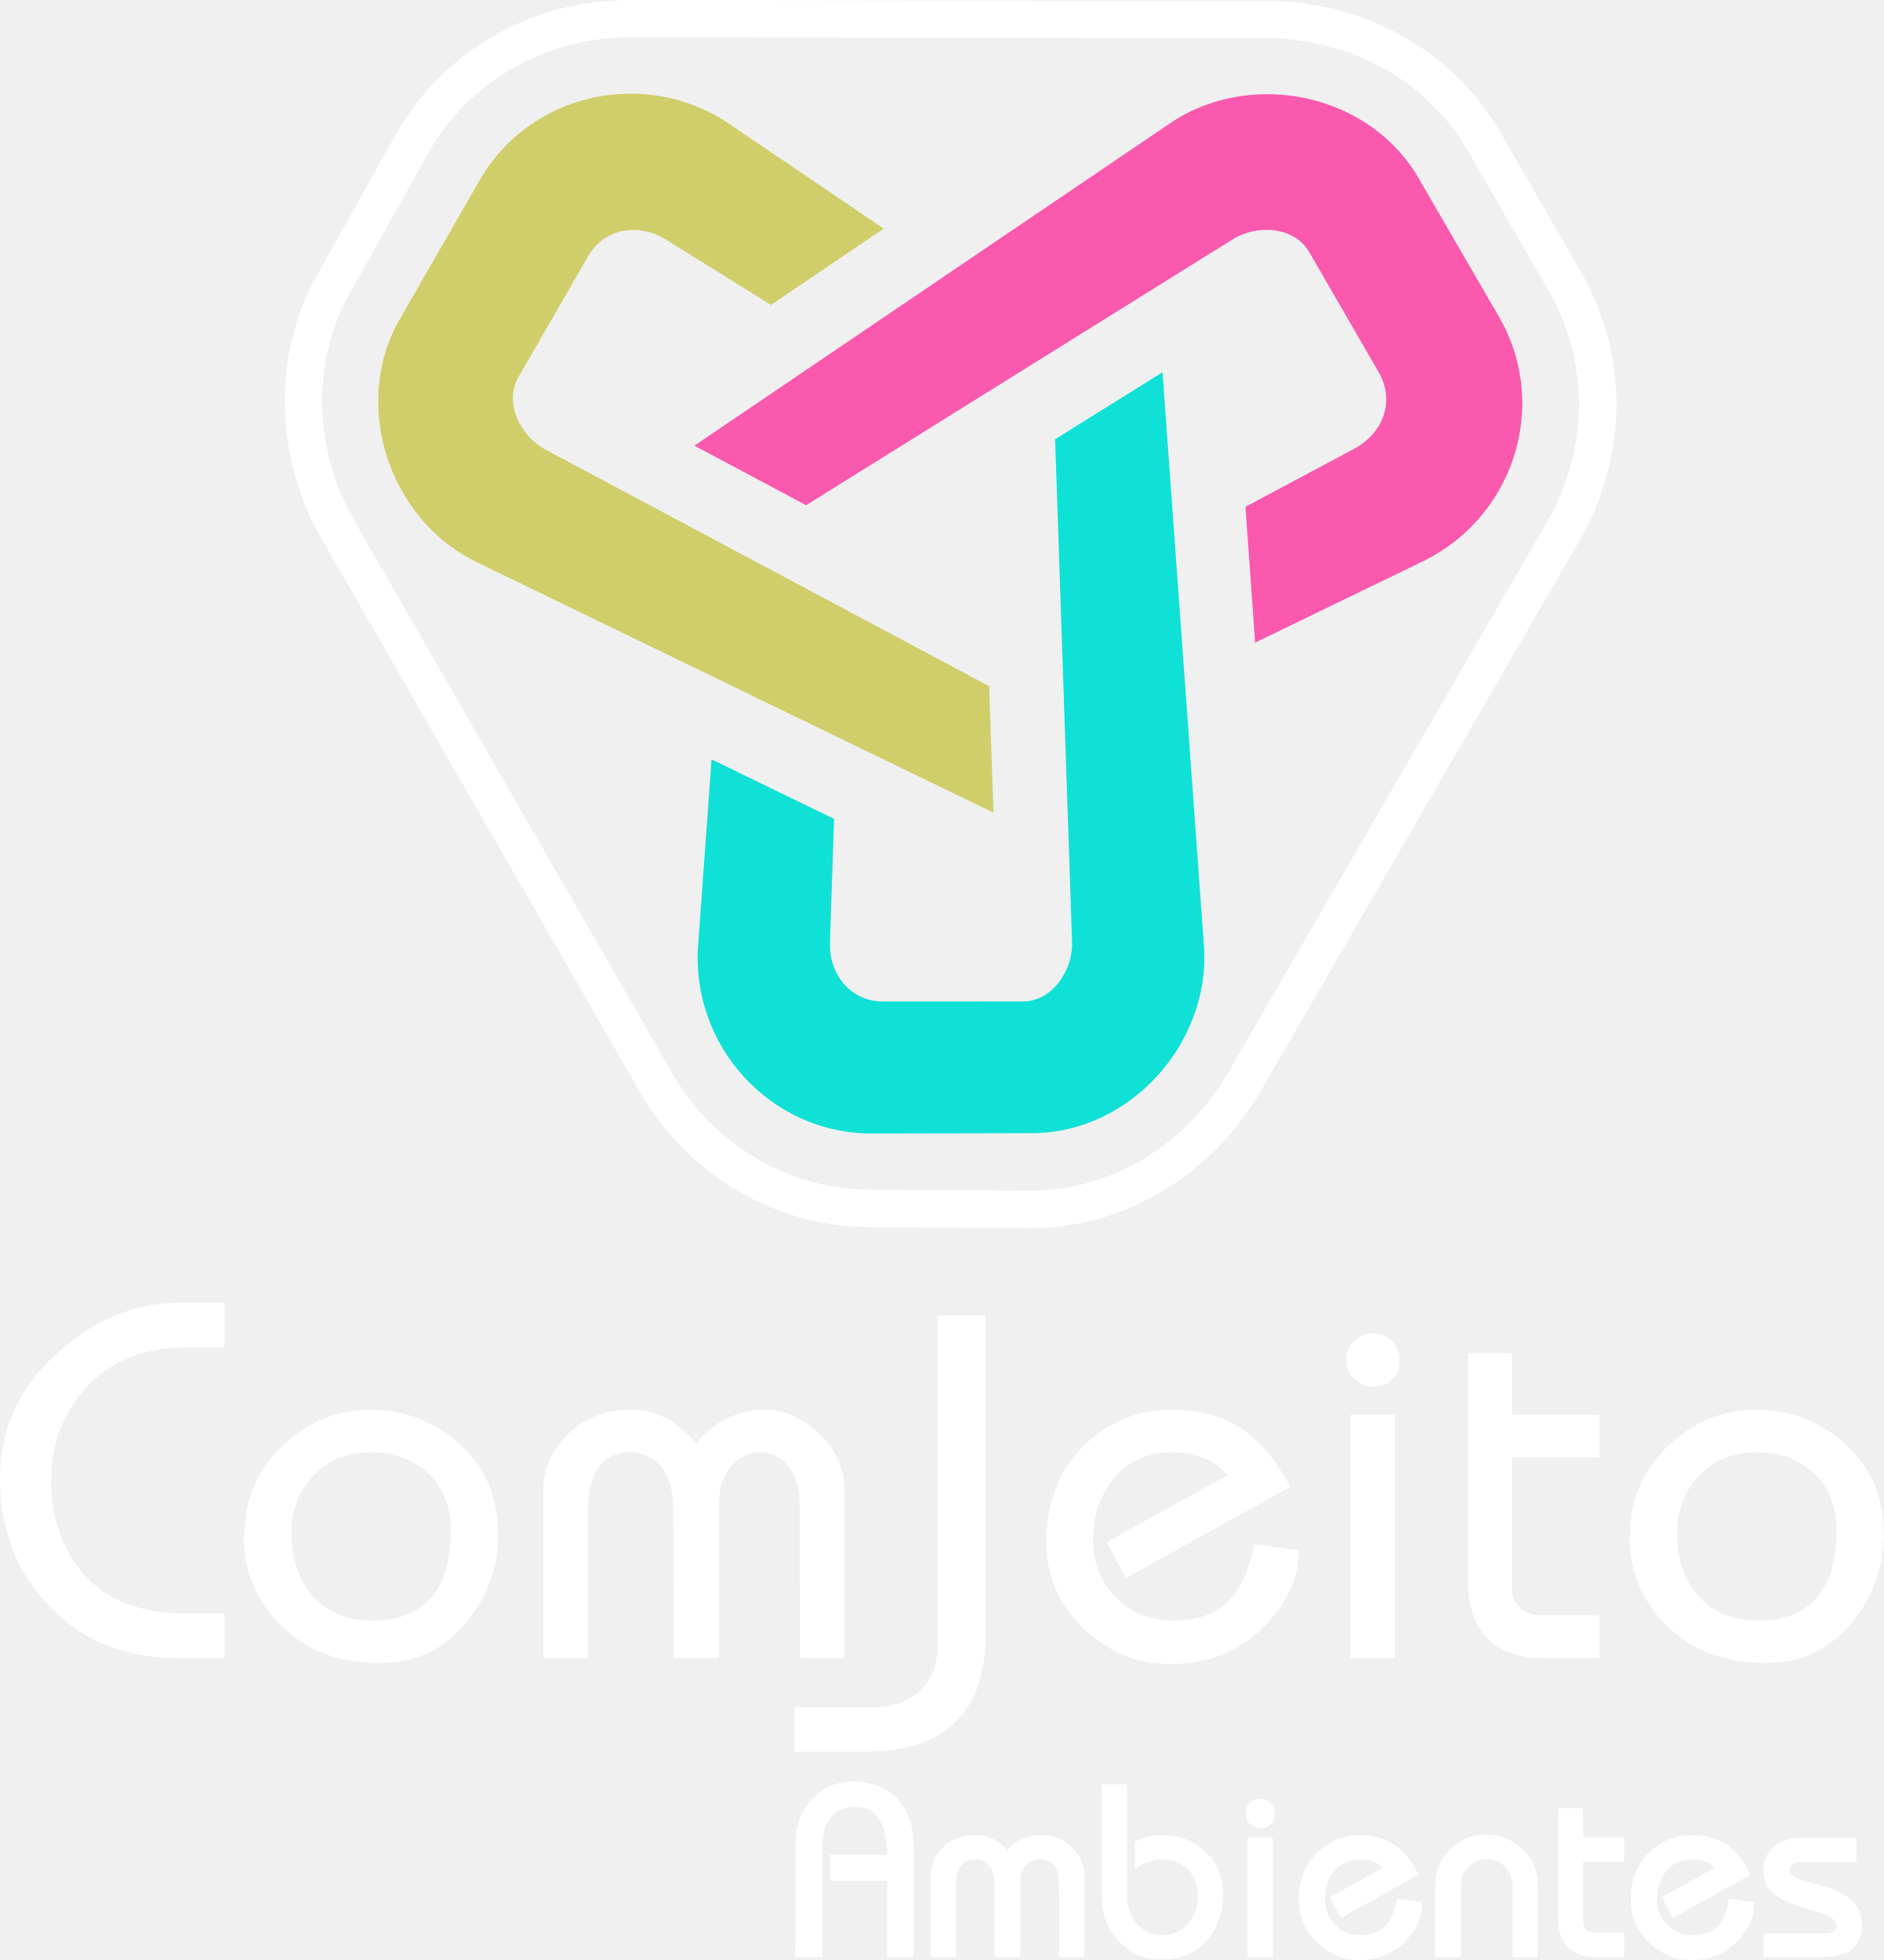
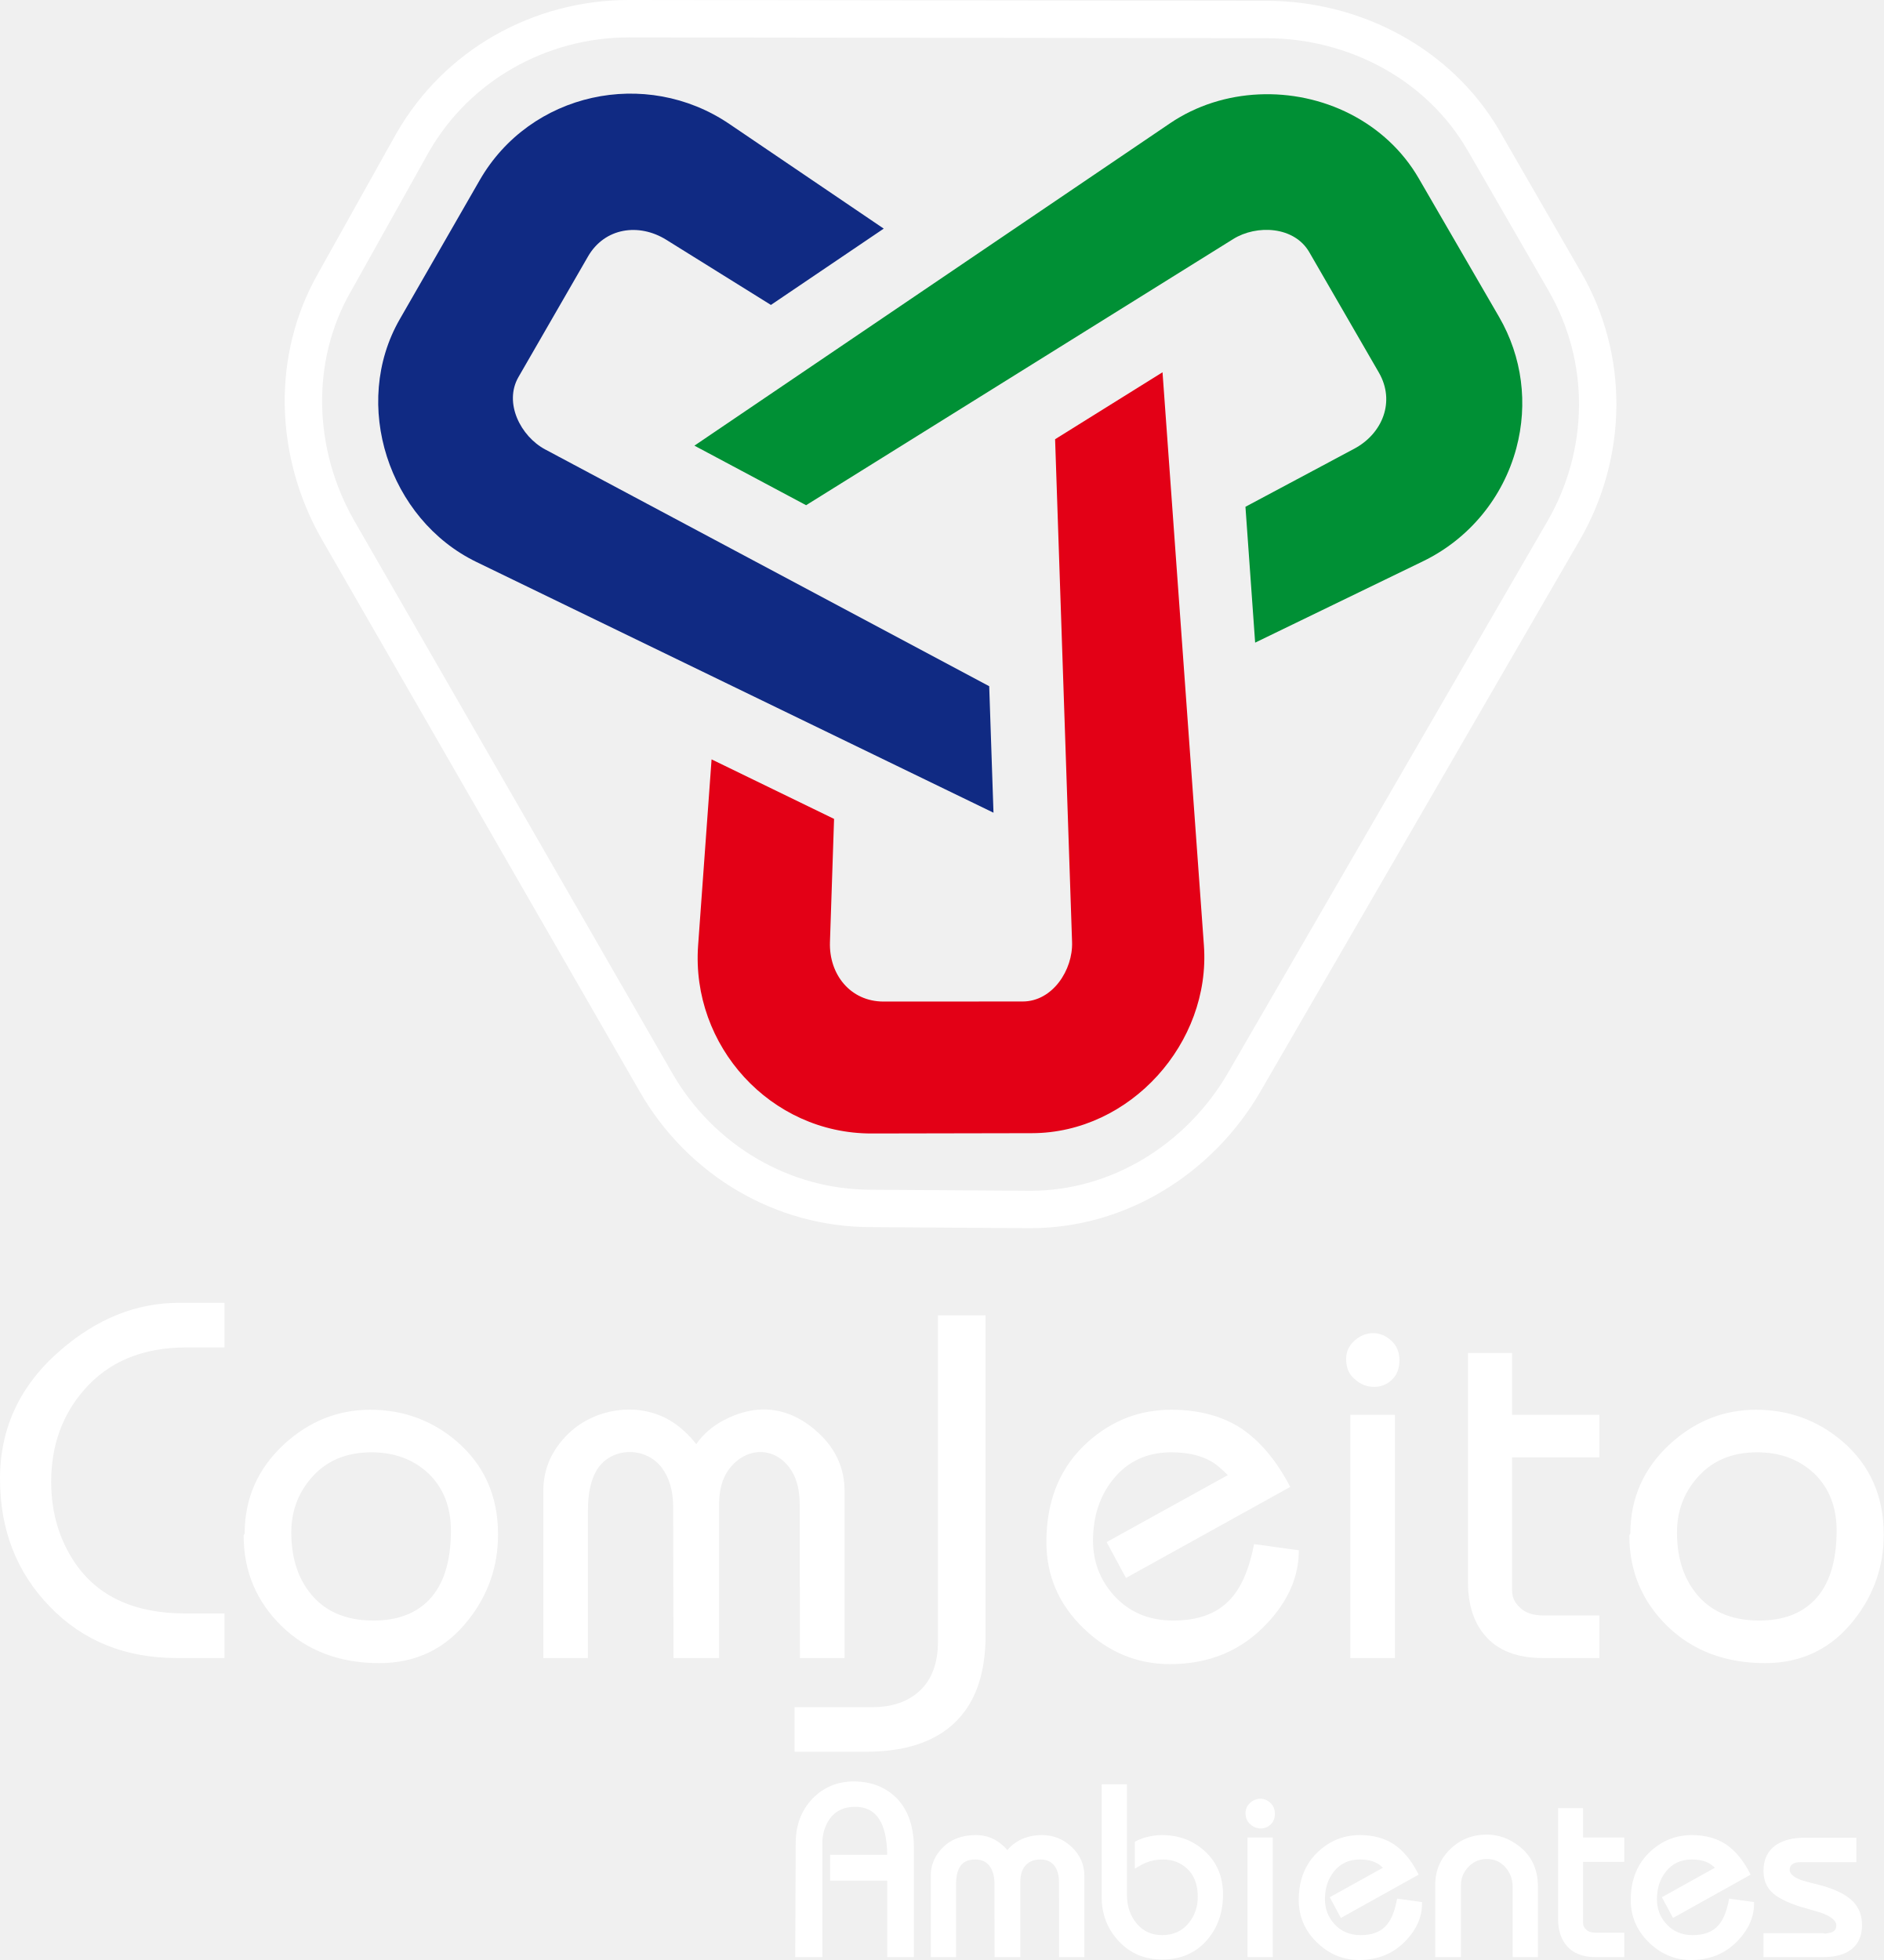
<svg xmlns="http://www.w3.org/2000/svg" width="74.079mm" height="77.08mm" viewBox="0 0 74.079 77.08" version="1.1" id="svg5759">
  <defs id="defs5753" />
-   <g id="layer1" transform="translate(-37.04388,-21.84694)">
+   <g id="layer1" transform="translate(-62.93746,-32.03869)">
    <g transform="matrix(0.2645833,0,0,0.2645833,-37.32251,-63.62231)" id="Layer1001">
-       <path id="path4500" style="fill:#ffffff;fill-rule:evenodd;fill-opacity:1" d="m 281.07,542.816 c 0,-7.57 3.013,-13.947 9.026,-19.119 5.423,-4.682 11.286,-7.017 17.562,-7.017 h 6.779 v 6.628 h -5.624 c -6.553,0 -11.662,2.134 -15.315,6.39 -3.214,3.728 -4.821,8.248 -4.821,13.57 0,4.557 1.18,8.574 3.528,12.051 3.415,5.021 8.888,7.532 16.42,7.532 h 5.812 v 6.628 h -7.067 c -7.658,0 -13.947,-2.536 -18.855,-7.607 -4.959,-5.072 -7.444,-11.424 -7.444,-19.056 z m 36.365,8.147 c 0,-5.222 1.958,-9.654 5.875,-13.282 3.728,-3.402 7.984,-5.109 12.792,-5.109 4.871,0 9.152,1.556 12.817,4.67 4.118,3.528 6.176,8.147 6.176,13.872 0,4.72 -1.456,8.938 -4.369,12.642 -3.364,4.318 -7.783,6.478 -13.269,6.478 -5.9,0 -10.733,-1.833 -14.512,-5.486 -3.766,-3.678 -5.662,-8.172 -5.662,-13.495 z m 6.93,-0.151 c 0,3.502 0.854,6.415 2.574,8.712 2.159,2.925 5.373,4.381 9.641,4.381 3.502,0 6.239,-1.004 8.197,-3.013 2.209,-2.26 3.314,-5.712 3.314,-10.369 0,-3.49 -1.105,-6.302 -3.314,-8.461 -2.247,-2.109 -5.084,-3.163 -8.499,-3.163 -3.816,0 -6.842,1.306 -9.039,3.929 -1.921,2.26 -2.875,4.921 -2.875,7.984 z m 37.462,18.667 v -24.856 c 0,-3.251 1.248,-6.11 3.753,-8.524 4.005,-3.857 10.681,-4.79 15.413,-1.72 1.258,0.816 2.46,1.908 3.565,3.302 1.004,-1.444 2.355,-2.637 4.042,-3.528 5.082,-2.683 9.979,-2.026 14.205,1.946 2.523,2.371 3.791,5.224 3.791,8.524 v 24.856 h -6.628 l -0.038,-22.822 c -0.003,-2.009 -0.378,-3.727 -1.243,-5.072 -2.349,-3.653 -6.778,-3.571 -9.309,-0.113 -0.949,1.296 -1.431,3.026 -1.431,5.185 v 22.822 h -6.779 l -0.038,-22.383 c -0.004,-2.448 -0.573,-4.436 -1.72,-5.938 -2.462,-3.223 -7.703,-3.065 -9.739,0.54 -0.794,1.405 -1.218,3.353 -1.218,5.875 v 21.906 z m 83.723,-17.236 18.014,-9.955 c -1.054,-1.054 -1.908,-1.758 -2.574,-2.096 -1.544,-0.866 -3.49,-1.293 -5.837,-1.293 -3.628,0 -6.528,1.356 -8.687,4.08 -1.958,2.448 -2.938,5.473 -2.938,9.051 0,3.113 1.03,5.825 3.088,8.122 2.26,2.498 5.197,3.753 8.825,3.753 3.653,0 6.44,-1.004 8.348,-3.013 1.72,-1.745 2.937,-4.532 3.678,-8.348 l 6.653,0.916 c 0,3.904 -1.582,7.532 -4.745,10.884 -3.766,4.03 -8.574,6.038 -14.399,6.038 -4.909,0 -9.189,-1.783 -12.867,-5.335 -3.678,-3.553 -5.511,-7.821 -5.511,-12.805 0,-6.277 2.071,-11.248 6.214,-14.926 3.553,-3.163 7.67,-4.745 12.34,-4.745 4.093,0 7.582,0.929 10.445,2.799 2.812,1.908 5.235,4.808 7.243,8.674 l -24.417,13.533 z m 35.597,-27.229 c 0,-1.054 0.402,-1.946 1.218,-2.686 0.816,-0.753 1.745,-1.142 2.8,-1.142 1.004,0 1.908,0.389 2.724,1.142 0.791,0.741 1.18,1.695 1.18,2.875 0,1.193 -0.352,2.147 -1.03,2.825 -0.766,0.766 -1.67,1.142 -2.724,1.142 -1.105,0 -2.071,-0.377 -2.875,-1.142 -0.866,-0.678 -1.293,-1.695 -1.293,-3.013 z m 0.628,44.465 v -36.154 h 6.628 v 36.154 z m 17.485,-11.286 v -34.058 h 6.553 v 9.189 h 12.98 v 6.327 H 505.812 v 19.784 c 0,1.004 0.402,1.871 1.218,2.574 0.753,0.766 1.933,1.142 3.528,1.142 h 8.235 v 6.327 h -8.386 c -3.879,0 -6.754,-1.13 -8.649,-3.389 -1.67,-1.958 -2.498,-4.595 -2.498,-7.896 z m 24.133,-7.231 c 0,-5.222 1.958,-9.654 5.875,-13.282 3.728,-3.402 7.984,-5.109 12.792,-5.109 4.871,0 9.152,1.556 12.817,4.67 4.118,3.528 6.176,8.147 6.176,13.872 0,4.72 -1.456,8.938 -4.369,12.642 -3.364,4.318 -7.783,6.478 -13.269,6.478 -5.9,0 -10.733,-1.833 -14.512,-5.486 -3.766,-3.678 -5.662,-8.172 -5.662,-13.495 z m 6.93,-0.151 c 0,3.502 0.854,6.415 2.574,8.712 2.159,2.925 5.373,4.381 9.641,4.381 3.502,0 6.239,-1.004 8.197,-3.013 2.209,-2.26 3.314,-5.712 3.314,-10.369 0,-3.49 -1.105,-6.302 -3.314,-8.461 -2.247,-2.109 -5.084,-3.163 -8.499,-3.163 -3.816,0 -6.842,1.306 -9.039,3.929 -1.921,2.26 -2.875,4.921 -2.875,7.984 z M 420.479,518.543 h 7.08 v 47.537 c 0,4.707 -1.026,8.486 -3.088,11.298 -2.948,4.019 -7.869,6.026 -14.675,6.026 h -10.629 v -6.628 h 11.596 c 2.963,0 5.338,-0.837 7.08,-2.498 1.749,-1.668 2.636,-4.08 2.636,-7.244 z" />
-       <path id="path4502" style="fill:#ffffff;fill-rule:evenodd;fill-opacity:1" d="m 399.267,613.616 0.071,-16.631 h -10e-4 c 0,-1.322 0.205,-2.531 0.615,-3.628 0.411,-1.1 1.027,-2.082 1.846,-2.944 l 10e-4,-0.001 c 0.829,-0.862 1.758,-1.51 2.787,-1.943 1.029,-0.433 2.152,-0.65 3.37,-0.65 1.322,0 2.524,0.216 3.606,0.648 1.086,0.433 2.046,1.081 2.881,1.943 l 0.004,0.004 c 0.821,0.876 1.438,1.932 1.848,3.167 0.407,1.224 0.611,2.619 0.611,4.184 v 15.852 0.313 h -0.313 -3.339 -0.313 v -0.313 -11.053 h -8.356 -0.134 v -3.843 h 0.134 8.354 c -0.032,-2.366 -0.438,-4.144 -1.215,-5.332 -0.784,-1.198 -1.965,-1.798 -3.543,-1.798 -0.878,0 -1.641,0.164 -2.29,0.493 -0.644,0.326 -1.183,0.818 -1.618,1.475 l -2e-4,-10e-5 c -0.322,0.496 -0.565,1.029 -0.727,1.598 -0.163,0.571 -0.244,1.18 -0.244,1.827 v 16.632 0.313 h -0.313 -3.41 -0.313 z m 42.973,0.001 v 0.313 h -0.313 -3.126 -0.311 l -5e-4,-0.313 -0.018,-10.83 h -0.001 c 0,-0.455 -0.046,-0.87 -0.137,-1.244 -0.089,-0.366 -0.223,-0.698 -0.401,-0.995 -0.248,-0.378 -0.552,-0.66 -0.911,-0.846 -0.365,-0.189 -0.795,-0.283 -1.288,-0.283 -0.544,0 -1.016,0.092 -1.415,0.275 h -0.001 c -0.391,0.18 -0.719,0.452 -0.983,0.816 l -10e-4,10e-4 c -0.203,0.276 -0.355,0.601 -0.457,0.973 -0.104,0.381 -0.157,0.815 -0.157,1.303 v 10.83 0.313 h -0.313 -3.197 -0.311 l -6e-4,-0.313 -0.018,-10.621 h -10e-4 c 0,-0.551 -0.064,-1.048 -0.191,-1.489 -0.124,-0.433 -0.31,-0.813 -0.557,-1.14 l 2e-4,-10e-5 c -0.241,-0.316 -0.532,-0.552 -0.874,-0.708 -0.347,-0.159 -0.753,-0.239 -1.216,-0.239 -0.577,0 -1.062,0.099 -1.454,0.298 -0.378,0.192 -0.676,0.482 -0.89,0.869 l -0.002,0.005 c -0.176,0.302 -0.308,0.668 -0.396,1.099 -0.09,0.441 -0.136,0.952 -0.136,1.533 v 10.395 0.313 h -0.313 -3.126 -0.313 v -0.313 -11.795 c 0,-0.814 0.157,-1.579 0.47,-2.294 0.312,-0.712 0.777,-1.371 1.395,-1.974 l 10e-4,-10e-4 c 0.609,-0.588 1.32,-1.029 2.131,-1.324 0.804,-0.292 1.704,-0.438 2.698,-0.438 0.599,0 1.164,0.076 1.696,0.227 0.531,0.151 1.029,0.378 1.491,0.681 0.317,0.202 0.622,0.44 0.915,0.712 0.201,0.188 0.398,0.392 0.588,0.612 0.192,-0.236 0.405,-0.457 0.638,-0.662 0.337,-0.296 0.715,-0.557 1.132,-0.782 l 0.002,-10e-4 c 0.497,-0.263 1.03,-0.46 1.597,-0.591 0.566,-0.131 1.163,-0.196 1.792,-0.196 0.844,0 1.633,0.148 2.368,0.443 0.733,0.294 1.409,0.734 2.026,1.317 v 10e-4 c 0.627,0.593 1.098,1.246 1.412,1.958 0.316,0.715 0.475,1.487 0.475,2.314 z m 2.89,-25.368 h 3.126 0.313 v 0.313 16.126 c 0,0.843 0.123,1.621 0.368,2.332 0.244,0.709 0.611,1.354 1.098,1.935 l -7e-4,6e-4 c 0.478,0.567 1.029,0.993 1.653,1.277 0.625,0.284 1.329,0.427 2.11,0.427 0.854,0 1.615,-0.156 2.283,-0.467 l 5e-4,0.001 c 0.665,-0.31 1.243,-0.778 1.733,-1.402 0.428,-0.546 0.748,-1.138 0.962,-1.773 0.214,-0.636 0.321,-1.319 0.321,-2.05 0,-0.937 -0.141,-1.763 -0.423,-2.476 -0.278,-0.704 -0.696,-1.302 -1.253,-1.792 l -10e-4,-10e-4 c -0.479,-0.426 -1.008,-0.746 -1.586,-0.959 -0.58,-0.213 -1.212,-0.32 -1.895,-0.32 -0.436,0 -0.85,0.034 -1.244,0.103 -0.395,0.069 -0.769,0.172 -1.124,0.31 l -0.007,0.002 c -0.242,0.087 -0.523,0.214 -0.84,0.381 -0.298,0.157 -0.626,0.349 -0.982,0.575 v -4.008 c 0.207,-0.115 0.42,-0.219 0.639,-0.313 0.364,-0.156 0.746,-0.284 1.145,-0.383 v 2e-4 c 0.375,-0.098 0.746,-0.172 1.112,-0.221 0.373,-0.05 0.738,-0.075 1.094,-0.075 1.256,0 2.412,0.194 3.47,0.583 1.06,0.389 2.018,0.973 2.874,1.751 l -5e-4,5e-4 c 0.924,0.826 1.618,1.782 2.08,2.867 0.462,1.085 0.693,2.296 0.693,3.631 0,1.319 -0.192,2.537 -0.577,3.653 -0.385,1.119 -0.964,2.133 -1.735,3.042 -0.84,0.99 -1.823,1.733 -2.95,2.229 -1.124,0.494 -2.387,0.742 -3.789,0.742 -1.292,0 -2.477,-0.228 -3.553,-0.682 -1.076,-0.455 -2.04,-1.137 -2.89,-2.045 h -0.001 c -0.844,-0.904 -1.478,-1.901 -1.901,-2.991 -0.423,-1.089 -0.635,-2.266 -0.635,-3.53 v -16.477 -0.313 z m 21.065,4.269 c 0,-0.293 0.057,-0.566 0.171,-0.82 v -0.001 c 0.113,-0.251 0.282,-0.479 0.506,-0.684 l 10e-5,10e-5 c 0.219,-0.203 0.455,-0.357 0.71,-0.463 0.259,-0.107 0.532,-0.161 0.821,-0.161 0.278,0 0.544,0.055 0.798,0.163 0.247,0.105 0.48,0.26 0.7,0.464 l 10e-4,10e-4 c 0.22,0.207 0.384,0.445 0.494,0.714 0.108,0.265 0.162,0.558 0.162,0.878 0,0.317 -0.048,0.607 -0.142,0.867 -0.097,0.268 -0.243,0.5 -0.435,0.694 -0.209,0.21 -0.439,0.368 -0.691,0.475 -0.255,0.107 -0.526,0.161 -0.815,0.161 -0.3,0 -0.584,-0.053 -0.85,-0.159 -0.257,-0.103 -0.493,-0.255 -0.707,-0.457 -0.241,-0.192 -0.421,-0.431 -0.542,-0.715 -0.119,-0.28 -0.179,-0.599 -0.179,-0.954 z m 0.296,21.1 v -17.156 -0.313 h 0.313 3.126 0.313 v 0.313 17.156 0.313 h -0.313 -3.126 -0.313 z m 12.493,-8.736 7.632,-4.236 c -0.127,-0.119 -0.245,-0.224 -0.356,-0.315 -0.185,-0.152 -0.346,-0.264 -0.482,-0.333 l -0.011,-0.006 c -0.337,-0.19 -0.72,-0.333 -1.149,-0.428 -0.433,-0.096 -0.917,-0.144 -1.451,-0.144 -0.811,0 -1.537,0.151 -2.177,0.454 -0.637,0.301 -1.196,0.755 -1.674,1.363 l -10e-4,0.001 c -0.438,0.551 -0.767,1.167 -0.986,1.846 -0.221,0.684 -0.331,1.436 -0.331,2.255 0,1.398 0.459,2.616 1.377,3.646 0.502,0.558 1.078,0.977 1.728,1.256 0.653,0.28 1.387,0.42 2.201,0.42 0.827,0 1.551,-0.113 2.171,-0.338 0.61,-0.221 1.123,-0.552 1.538,-0.993 l 0.005,-0.005 c 0.378,-0.386 0.704,-0.893 0.977,-1.518 0.279,-0.638 0.503,-1.4 0.673,-2.283 l 0.056,-0.291 0.294,0.041 3.138,0.435 0.27,0.037 v 0.272 c 0,0.967 -0.196,1.902 -0.586,2.804 -0.388,0.895 -0.967,1.754 -1.737,2.575 -0.917,0.987 -1.962,1.727 -3.135,2.222 -1.174,0.495 -2.469,0.742 -3.883,0.742 -1.198,0 -2.322,-0.22 -3.372,-0.658 -1.047,-0.437 -2.018,-1.092 -2.914,-1.963 -0.897,-0.872 -1.57,-1.834 -2.02,-2.885 -0.45,-1.053 -0.675,-2.191 -0.675,-3.415 0,-1.529 0.252,-2.903 0.757,-4.123 0.507,-1.224 1.266,-2.288 2.279,-3.193 0.866,-0.776 1.802,-1.358 2.807,-1.747 1.008,-0.39 2.082,-0.585 3.221,-0.585 0.993,0 1.915,0.114 2.765,0.343 0.851,0.23 1.629,0.575 2.332,1.038 l 0.005,0.002 c 0.688,0.47 1.327,1.06 1.915,1.769 0.583,0.703 1.118,1.524 1.602,2.462 l 0.139,0.268 -0.265,0.147 -11.018,6.138 -0.277,0.154 -0.15,-0.28 -1.356,-2.532 -0.145,-0.27 z m 15.409,8.736 v -10.466 c 0,-1.029 0.186,-1.984 0.558,-2.864 0.372,-0.879 0.928,-1.679 1.668,-2.399 0.739,-0.722 1.564,-1.264 2.474,-1.626 0.909,-0.362 1.898,-0.542 2.966,-0.542 0.854,0 1.677,0.14 2.469,0.419 0.788,0.278 1.543,0.695 2.263,1.249 l -3e-4,4e-4 c 0.955,0.725 1.671,1.592 2.148,2.603 0.477,1.009 0.715,2.156 0.715,3.44 v 10.187 0.313 h -0.313 -3.126 -0.313 v -0.313 -10.115 c 0,-0.569 -0.091,-1.097 -0.271,-1.583 -0.181,-0.486 -0.453,-0.937 -0.817,-1.35 v -10e-4 c -0.358,-0.41 -0.764,-0.716 -1.219,-0.918 -0.456,-0.202 -0.967,-0.303 -1.536,-0.303 -0.539,0 -1.034,0.096 -1.486,0.288 -0.453,0.193 -0.868,0.483 -1.243,0.873 -0.372,0.388 -0.652,0.809 -0.837,1.26 -0.184,0.449 -0.277,0.934 -0.277,1.454 v 10.395 0.313 h -0.313 -3.197 -0.313 z m 18.258,-5.355 v -16.162 -0.313 h 0.313 3.09 0.313 v 0.313 4.048 h 5.809 0.313 v 0.313 3.002 0.313 h -0.313 -5.809 v 9.075 c 0,0.195 0.038,0.373 0.114,0.535 0.076,0.163 0.194,0.313 0.352,0.451 l 0.02,0.018 c 0.141,0.144 0.327,0.253 0.556,0.328 0.245,0.079 0.54,0.119 0.884,0.119 h 3.884 0.313 v 0.313 3.002 0.313 h -0.313 -3.955 c -0.953,0 -1.788,-0.141 -2.504,-0.424 -0.728,-0.287 -1.331,-0.719 -1.813,-1.296 l -5e-4,4e-4 c -0.42,-0.496 -0.735,-1.077 -0.944,-1.741 -0.206,-0.657 -0.309,-1.393 -0.309,-2.208 z m 15.699,-3.382 7.612,-4.234 c -0.127,-0.119 -0.245,-0.224 -0.356,-0.315 -0.185,-0.152 -0.346,-0.264 -0.482,-0.333 l -0.011,-0.006 c -0.337,-0.19 -0.72,-0.333 -1.149,-0.428 -0.433,-0.096 -0.917,-0.144 -1.451,-0.144 -0.811,0 -1.536,0.151 -2.177,0.454 -0.637,0.301 -1.196,0.755 -1.674,1.363 l -10e-4,0.001 c -0.438,0.551 -0.767,1.167 -0.986,1.846 -0.221,0.684 -0.331,1.436 -0.331,2.254 0,0.702 0.115,1.357 0.344,1.963 0.229,0.605 0.573,1.167 1.033,1.683 0.502,0.558 1.078,0.977 1.728,1.256 0.653,0.28 1.387,0.42 2.201,0.42 0.826,0 1.551,-0.113 2.171,-0.338 0.61,-0.221 1.123,-0.552 1.538,-0.993 l 0.005,-0.005 c 0.378,-0.386 0.704,-0.893 0.977,-1.518 0.279,-0.638 0.503,-1.4 0.673,-2.283 l 0.056,-0.291 0.294,0.041 3.138,0.435 0.27,0.037 v 0.272 c 0,0.967 -0.196,1.902 -0.586,2.804 -0.388,0.895 -0.967,1.754 -1.737,2.575 -0.917,0.987 -1.962,1.727 -3.135,2.222 -1.173,0.495 -2.468,0.742 -3.883,0.742 -1.198,0 -2.322,-0.22 -3.372,-0.658 -1.047,-0.437 -2.018,-1.092 -2.914,-1.963 -0.897,-0.872 -1.57,-1.834 -2.02,-2.885 -0.45,-1.053 -0.675,-2.191 -0.675,-3.415 0,-1.529 0.252,-2.903 0.757,-4.123 0.507,-1.224 1.266,-2.288 2.279,-3.193 0.866,-0.776 1.802,-1.358 2.807,-1.747 1.008,-0.39 2.082,-0.585 3.22,-0.585 0.993,0 1.915,0.114 2.765,0.343 0.851,0.23 1.629,0.575 2.332,1.038 l 0.005,0.002 c 0.688,0.47 1.327,1.06 1.915,1.769 0.583,0.703 1.118,1.524 1.602,2.462 l 0.138,0.268 -0.265,0.147 -10.997,6.136 -0.277,0.154 -0.15,-0.28 -1.356,-2.532 -0.145,-0.27 z m 15.145,5.494 h 8.549 0.037 l 0.045,0.012 0.199,0.055 c 0.263,-0.033 0.485,-0.07 0.666,-0.11 0.182,-0.04 0.327,-0.084 0.434,-0.129 0.197,-0.106 0.343,-0.239 0.437,-0.397 0.095,-0.16 0.142,-0.354 0.142,-0.584 0,-0.356 -0.186,-0.69 -0.559,-1.002 -0.416,-0.349 -1.05,-0.666 -1.901,-0.949 l -2e-4,7e-4 c -0.609,-0.174 -1.223,-0.351 -1.826,-0.527 -0.564,-0.165 -1.051,-0.31 -1.459,-0.434 l -0.012,-0.004 c -0.854,-0.298 -1.585,-0.601 -2.192,-0.911 v -0.001 c -0.624,-0.319 -1.125,-0.647 -1.502,-0.985 l 6e-4,-5e-4 c -0.458,-0.41 -0.801,-0.892 -1.03,-1.446 -0.228,-0.551 -0.341,-1.17 -0.341,-1.853 0,-0.895 0.173,-1.676 0.521,-2.343 l -10e-4,-5e-4 c 0.35,-0.671 0.874,-1.22 1.572,-1.647 l 0.002,-10e-4 c 0.524,-0.312 1.126,-0.547 1.804,-0.702 0.671,-0.153 1.416,-0.231 2.234,-0.231 h 7.353 0.313 v 0.313 3.002 0.313 h -0.313 -7.957 c -1.095,0 -1.642,0.405 -1.646,1.214 0.033,0.256 0.171,0.497 0.416,0.723 0.279,0.258 0.69,0.492 1.232,0.703 l 2e-4,-5e-4 c 0.181,0.067 0.548,0.175 1.101,0.324 0.555,0.15 1.275,0.335 2.157,0.554 l 0.012,0.004 c 1.027,0.298 1.913,0.639 2.658,1.023 0.758,0.391 1.373,0.827 1.847,1.31 l 0.002,0.002 c 0.447,0.463 0.782,0.985 1.005,1.568 0.222,0.58 0.332,1.217 0.332,1.913 0,0.931 -0.181,1.732 -0.545,2.404 -0.367,0.68 -0.917,1.221 -1.649,1.623 h -10e-4 c -0.465,0.253 -1.007,0.443 -1.624,0.568 -0.61,0.124 -1.291,0.186 -2.041,0.186 h -1.054 -7.418 -0.313 v -0.313 -2.931 -0.313 z" />
-       <path id="path4506" style="fill:#ffffff;fill-rule:evenodd;fill-opacity:1" d="m 328.401,363.572 11.575,-20.703 0.022,-0.032 c 3.608,-6.276 8.68,-11.161 14.526,-14.506 6.09,-3.484 13.04,-5.306 20.06,-5.298 l 94.738,0.119 c 7.034,0.008 14.036,1.803 20.165,5.227 5.876,3.283 10.958,8.058 14.512,14.186 v 0.011 l 12.028,20.851 0.005,-0.003 c 3.622,6.247 5.312,13.084 5.285,19.835 -0.027,7.031 -1.921,13.963 -5.431,20.027 l -47.473,81.986 c -3.521,6.081 -8.578,11.247 -14.612,14.845 -5.776,3.443 -12.453,5.456 -19.545,5.469 h -0.011 l -23.609,-0.157 c -7.224,0.011 -13.982,-1.939 -19.8,-5.328 -6.07,-3.536 -11.126,-8.645 -14.629,-14.729 L 328.943,403.267 c -3.507,-6.092 -5.453,-13.056 -5.553,-20.083 -0.094,-6.705 1.496,-13.475 5.013,-19.61 z m 16.434,-18.001 0.002,10e-4 -11.575,20.703 -0.022,0.032 c -3.012,5.241 -4.372,11.046 -4.291,16.811 0.085,6.075 1.772,12.102 4.811,17.381 l 47.266,82.106 c 3.013,5.233 7.368,9.631 12.602,12.68 5.01,2.919 10.822,4.599 17.021,4.587 h 0.011 l 23.604,0.157 c 6.036,-0.012 11.737,-1.736 16.683,-4.684 5.219,-3.112 9.598,-7.588 12.651,-12.862 l 47.473,-81.986 c 3.032,-5.237 4.667,-11.21 4.69,-17.259 0.023,-5.785 -1.43,-11.652 -4.544,-17.022 v -0.011 l -12.028,-20.851 -0.005,0.003 c -3.034,-5.231 -7.376,-9.31 -12.398,-12.116 -5.31,-2.967 -11.375,-4.523 -17.462,-4.53 l -94.738,-0.119 c -6.037,-0.007 -12.028,1.567 -17.292,4.579 -5.024,2.874 -9.374,7.051 -12.458,12.401 z" />
-       <path id="path4508" style="fill:#d0ce6b;fill-rule:evenodd;fill-opacity:1" d="m 428.098,425.027 0.636,18.804 -76.853,-37.269 C 338.841,400.239 333.224,383.118 340.491,370.476 l 11.874,-20.656 c 7.514,-13.071 24.691,-16.782 37.107,-8.364 l 22.948,15.559 -16.766,11.343 -15.553,-9.684 c -4.065,-2.531 -9.16,-1.814 -11.64,2.488 l -10.328,17.909 c -2.227,3.861 0.34,8.83 3.973,10.767 z" />
-       <path id="path4510" style="fill:#0fe1d6;fill-rule:evenodd;fill-opacity:1" d="m 437.891,388.319 15.967,-9.953 6.151,85.191 c 1.046,14.482 -10.95,27.88 -25.556,27.907 l -23.825,0.045 c -15.035,0.028 -26.876,-13.035 -25.796,-27.953 l 2,-27.653 18.207,8.848 -0.611,18.313 c -0.16,4.778 3.019,8.838 7.975,8.836 l 20.673,-0.01 c 4.454,-0.002 7.477,-4.707 7.338,-8.824 z" />
-       <path id="path4512" style="fill:#fa59ae;fill-rule:evenodd;fill-opacity:1" d="m 400.884,398.125 -16.602,-8.851 70.702,-47.922 c 7.848,-5.319 18.401,-5.656 26.78,-1.37 4.233,2.165 7.777,5.427 10.167,9.549 l 11.951,20.611 c 3.44,5.932 4.333,12.902 2.56,19.518 -1.969,7.349 -7.021,13.478 -13.87,16.799 l -24.948,12.094 -1.441,-20.192 16.165,-8.627 c 4.217,-2.251 6.144,-7.034 3.665,-11.324 l -10.345,-17.898 c -2.23,-3.858 -7.816,-4.122 -11.311,-1.944 z" />
+       <g transform="translate(97.8655,38.52001)" id="Layer1001-7">
+         <path id="path4500" style="fill:#ffffff;fill-rule:evenodd;fill-opacity:1" d="m 281.07,542.816 c 0,-7.57 3.013,-13.947 9.026,-19.119 5.423,-4.682 11.286,-7.017 17.562,-7.017 h 6.779 v 6.628 h -5.624 c -6.553,0 -11.662,2.134 -15.315,6.39 -3.214,3.728 -4.821,8.248 -4.821,13.57 0,4.557 1.18,8.574 3.528,12.051 3.415,5.021 8.888,7.532 16.42,7.532 h 5.812 v 6.628 h -7.067 c -7.658,0 -13.947,-2.536 -18.855,-7.607 -4.959,-5.072 -7.444,-11.424 -7.444,-19.056 z m 36.365,8.147 c 0,-5.222 1.958,-9.654 5.875,-13.282 3.728,-3.402 7.984,-5.109 12.792,-5.109 4.871,0 9.152,1.556 12.817,4.67 4.118,3.528 6.176,8.147 6.176,13.872 0,4.72 -1.456,8.938 -4.369,12.642 -3.364,4.318 -7.783,6.478 -13.269,6.478 -5.9,0 -10.733,-1.833 -14.512,-5.486 -3.766,-3.678 -5.662,-8.172 -5.662,-13.495 z m 6.93,-0.151 c 0,3.502 0.854,6.415 2.574,8.712 2.159,2.925 5.373,4.381 9.641,4.381 3.502,0 6.239,-1.004 8.197,-3.013 2.209,-2.26 3.314,-5.712 3.314,-10.369 0,-3.49 -1.105,-6.302 -3.314,-8.461 -2.247,-2.109 -5.084,-3.163 -8.499,-3.163 -3.816,0 -6.842,1.306 -9.039,3.929 -1.921,2.26 -2.875,4.921 -2.875,7.984 z m 37.462,18.667 v -24.856 c 0,-3.251 1.248,-6.11 3.753,-8.524 4.005,-3.857 10.681,-4.79 15.413,-1.72 1.258,0.816 2.46,1.908 3.565,3.302 1.004,-1.444 2.355,-2.637 4.042,-3.528 5.082,-2.683 9.979,-2.026 14.205,1.946 2.523,2.371 3.791,5.224 3.791,8.524 v 24.856 h -6.628 l -0.038,-22.822 c -0.003,-2.009 -0.378,-3.727 -1.243,-5.072 -2.349,-3.653 -6.778,-3.571 -9.309,-0.113 -0.949,1.296 -1.431,3.026 -1.431,5.185 v 22.822 h -6.779 l -0.038,-22.383 c -0.004,-2.448 -0.573,-4.436 -1.72,-5.938 -2.462,-3.223 -7.703,-3.065 -9.739,0.54 -0.794,1.405 -1.218,3.353 -1.218,5.875 v 21.906 z m 83.723,-17.236 18.014,-9.955 c -1.054,-1.054 -1.908,-1.758 -2.574,-2.096 -1.544,-0.866 -3.49,-1.293 -5.837,-1.293 -3.628,0 -6.528,1.356 -8.687,4.08 -1.958,2.448 -2.938,5.473 -2.938,9.051 0,3.113 1.03,5.825 3.088,8.122 2.26,2.498 5.197,3.753 8.825,3.753 3.653,0 6.44,-1.004 8.348,-3.013 1.72,-1.745 2.937,-4.532 3.678,-8.348 l 6.653,0.916 c 0,3.904 -1.582,7.532 -4.745,10.884 -3.766,4.03 -8.574,6.038 -14.399,6.038 -4.909,0 -9.189,-1.783 -12.867,-5.335 -3.678,-3.553 -5.511,-7.821 -5.511,-12.805 0,-6.277 2.071,-11.248 6.214,-14.926 3.553,-3.163 7.67,-4.745 12.34,-4.745 4.093,0 7.582,0.929 10.445,2.799 2.812,1.908 5.235,4.808 7.243,8.674 l -24.417,13.533 z m 35.597,-27.229 c 0,-1.054 0.402,-1.946 1.218,-2.686 0.816,-0.753 1.745,-1.142 2.8,-1.142 1.004,0 1.908,0.389 2.724,1.142 0.791,0.741 1.18,1.695 1.18,2.875 0,1.193 -0.352,2.147 -1.03,2.825 -0.766,0.766 -1.67,1.142 -2.724,1.142 -1.105,0 -2.071,-0.377 -2.875,-1.142 -0.866,-0.678 -1.293,-1.695 -1.293,-3.013 z m 0.628,44.465 v -36.154 h 6.628 v 36.154 z m 17.485,-11.286 v -34.058 h 6.553 v 9.189 h 12.98 v 6.327 H 505.812 v 19.784 c 0,1.004 0.402,1.871 1.218,2.574 0.753,0.766 1.933,1.142 3.528,1.142 h 8.235 v 6.327 h -8.386 c -3.879,0 -6.754,-1.13 -8.649,-3.389 -1.67,-1.958 -2.498,-4.595 -2.498,-7.896 z m 24.133,-7.231 c 0,-5.222 1.958,-9.654 5.875,-13.282 3.728,-3.402 7.984,-5.109 12.792,-5.109 4.871,0 9.152,1.556 12.817,4.67 4.118,3.528 6.176,8.147 6.176,13.872 0,4.72 -1.456,8.938 -4.369,12.642 -3.364,4.318 -7.783,6.478 -13.269,6.478 -5.9,0 -10.733,-1.833 -14.512,-5.486 -3.766,-3.678 -5.662,-8.172 -5.662,-13.495 z m 6.93,-0.151 c 0,3.502 0.854,6.415 2.574,8.712 2.159,2.925 5.373,4.381 9.641,4.381 3.502,0 6.239,-1.004 8.197,-3.013 2.209,-2.26 3.314,-5.712 3.314,-10.369 0,-3.49 -1.105,-6.302 -3.314,-8.461 -2.247,-2.109 -5.084,-3.163 -8.499,-3.163 -3.816,0 -6.842,1.306 -9.039,3.929 -1.921,2.26 -2.875,4.921 -2.875,7.984 z M 420.479,518.543 h 7.08 v 47.537 c 0,4.707 -1.026,8.486 -3.088,11.298 -2.948,4.019 -7.869,6.026 -14.675,6.026 h -10.629 v -6.628 h 11.596 c 2.963,0 5.338,-0.837 7.08,-2.498 1.749,-1.668 2.636,-4.08 2.636,-7.244 z" />
+         <path id="path4502" style="fill:#ffffff;fill-rule:evenodd;fill-opacity:1" d="m 399.267,613.616 0.071,-16.631 h -10e-4 c 0,-1.322 0.205,-2.531 0.615,-3.628 0.411,-1.1 1.027,-2.082 1.846,-2.944 l 10e-4,-0.001 c 0.829,-0.862 1.758,-1.51 2.787,-1.943 1.029,-0.433 2.152,-0.65 3.37,-0.65 1.322,0 2.524,0.216 3.606,0.648 1.086,0.433 2.046,1.081 2.881,1.943 l 0.004,0.004 c 0.821,0.876 1.438,1.932 1.848,3.167 0.407,1.224 0.611,2.619 0.611,4.184 v 15.852 0.313 h -0.313 -3.339 -0.313 v -0.313 -11.053 h -8.356 -0.134 v -3.843 h 0.134 8.354 c -0.032,-2.366 -0.438,-4.144 -1.215,-5.332 -0.784,-1.198 -1.965,-1.798 -3.543,-1.798 -0.878,0 -1.641,0.164 -2.29,0.493 -0.644,0.326 -1.183,0.818 -1.618,1.475 l -2e-4,-10e-5 c -0.322,0.496 -0.565,1.029 -0.727,1.598 -0.163,0.571 -0.244,1.18 -0.244,1.827 v 16.632 0.313 h -0.313 -3.41 -0.313 z m 42.973,0.001 v 0.313 h -0.313 -3.126 -0.311 l -5e-4,-0.313 -0.018,-10.83 h -0.001 c 0,-0.455 -0.046,-0.87 -0.137,-1.244 -0.089,-0.366 -0.223,-0.698 -0.401,-0.995 -0.248,-0.378 -0.552,-0.66 -0.911,-0.846 -0.365,-0.189 -0.795,-0.283 -1.288,-0.283 -0.544,0 -1.016,0.092 -1.415,0.275 h -0.001 c -0.391,0.18 -0.719,0.452 -0.983,0.816 l -10e-4,10e-4 c -0.203,0.276 -0.355,0.601 -0.457,0.973 -0.104,0.381 -0.157,0.815 -0.157,1.303 v 10.83 0.313 h -0.313 -3.197 -0.311 l -6e-4,-0.313 -0.018,-10.621 h -10e-4 c 0,-0.551 -0.064,-1.048 -0.191,-1.489 -0.124,-0.433 -0.31,-0.813 -0.557,-1.14 l 2e-4,-10e-5 c -0.241,-0.316 -0.532,-0.552 -0.874,-0.708 -0.347,-0.159 -0.753,-0.239 -1.216,-0.239 -0.577,0 -1.062,0.099 -1.454,0.298 -0.378,0.192 -0.676,0.482 -0.89,0.869 l -0.002,0.005 c -0.176,0.302 -0.308,0.668 -0.396,1.099 -0.09,0.441 -0.136,0.952 -0.136,1.533 v 10.395 0.313 h -0.313 -3.126 -0.313 v -0.313 -11.795 c 0,-0.814 0.157,-1.579 0.47,-2.294 0.312,-0.712 0.777,-1.371 1.395,-1.974 l 10e-4,-10e-4 c 0.609,-0.588 1.32,-1.029 2.131,-1.324 0.804,-0.292 1.704,-0.438 2.698,-0.438 0.599,0 1.164,0.076 1.696,0.227 0.531,0.151 1.029,0.378 1.491,0.681 0.317,0.202 0.622,0.44 0.915,0.712 0.201,0.188 0.398,0.392 0.588,0.612 0.192,-0.236 0.405,-0.457 0.638,-0.662 0.337,-0.296 0.715,-0.557 1.132,-0.782 l 0.002,-10e-4 c 0.497,-0.263 1.03,-0.46 1.597,-0.591 0.566,-0.131 1.163,-0.196 1.792,-0.196 0.844,0 1.633,0.148 2.368,0.443 0.733,0.294 1.409,0.734 2.026,1.317 v 10e-4 c 0.627,0.593 1.098,1.246 1.412,1.958 0.316,0.715 0.475,1.487 0.475,2.314 z m 2.89,-25.368 h 3.126 0.313 v 0.313 16.126 c 0,0.843 0.123,1.621 0.368,2.332 0.244,0.709 0.611,1.354 1.098,1.935 l -7e-4,6e-4 c 0.478,0.567 1.029,0.993 1.653,1.277 0.625,0.284 1.329,0.427 2.11,0.427 0.854,0 1.615,-0.156 2.283,-0.467 l 5e-4,0.001 c 0.665,-0.31 1.243,-0.778 1.733,-1.402 0.428,-0.546 0.748,-1.138 0.962,-1.773 0.214,-0.636 0.321,-1.319 0.321,-2.05 0,-0.937 -0.141,-1.763 -0.423,-2.476 -0.278,-0.704 -0.696,-1.302 -1.253,-1.792 l -10e-4,-10e-4 c -0.479,-0.426 -1.008,-0.746 -1.586,-0.959 -0.58,-0.213 -1.212,-0.32 -1.895,-0.32 -0.436,0 -0.85,0.034 -1.244,0.103 -0.395,0.069 -0.769,0.172 -1.124,0.31 l -0.007,0.002 c -0.242,0.087 -0.523,0.214 -0.84,0.381 -0.298,0.157 -0.626,0.349 -0.982,0.575 v -4.008 c 0.207,-0.115 0.42,-0.219 0.639,-0.313 0.364,-0.156 0.746,-0.284 1.145,-0.383 v 2e-4 c 0.375,-0.098 0.746,-0.172 1.112,-0.221 0.373,-0.05 0.738,-0.075 1.094,-0.075 1.256,0 2.412,0.194 3.47,0.583 1.06,0.389 2.018,0.973 2.874,1.751 l -5e-4,5e-4 c 0.924,0.826 1.618,1.782 2.08,2.867 0.462,1.085 0.693,2.296 0.693,3.631 0,1.319 -0.192,2.537 -0.577,3.653 -0.385,1.119 -0.964,2.133 -1.735,3.042 -0.84,0.99 -1.823,1.733 -2.95,2.229 -1.124,0.494 -2.387,0.742 -3.789,0.742 -1.292,0 -2.477,-0.228 -3.553,-0.682 -1.076,-0.455 -2.04,-1.137 -2.89,-2.045 h -0.001 c -0.844,-0.904 -1.478,-1.901 -1.901,-2.991 -0.423,-1.089 -0.635,-2.266 -0.635,-3.53 v -16.477 -0.313 z m 21.065,4.269 c 0,-0.293 0.057,-0.566 0.171,-0.82 v -0.001 c 0.113,-0.251 0.282,-0.479 0.506,-0.684 l 10e-5,10e-5 c 0.219,-0.203 0.455,-0.357 0.71,-0.463 0.259,-0.107 0.532,-0.161 0.821,-0.161 0.278,0 0.544,0.055 0.798,0.163 0.247,0.105 0.48,0.26 0.7,0.464 l 10e-4,10e-4 c 0.22,0.207 0.384,0.445 0.494,0.714 0.108,0.265 0.162,0.558 0.162,0.878 0,0.317 -0.048,0.607 -0.142,0.867 -0.097,0.268 -0.243,0.5 -0.435,0.694 -0.209,0.21 -0.439,0.368 -0.691,0.475 -0.255,0.107 -0.526,0.161 -0.815,0.161 -0.3,0 -0.584,-0.053 -0.85,-0.159 -0.257,-0.103 -0.493,-0.255 -0.707,-0.457 -0.241,-0.192 -0.421,-0.431 -0.542,-0.715 -0.119,-0.28 -0.179,-0.599 -0.179,-0.954 z m 0.296,21.1 v -17.156 -0.313 h 0.313 3.126 0.313 v 0.313 17.156 0.313 h -0.313 -3.126 -0.313 z m 12.493,-8.736 7.632,-4.236 c -0.127,-0.119 -0.245,-0.224 -0.356,-0.315 -0.185,-0.152 -0.346,-0.264 -0.482,-0.333 l -0.011,-0.006 c -0.337,-0.19 -0.72,-0.333 -1.149,-0.428 -0.433,-0.096 -0.917,-0.144 -1.451,-0.144 -0.811,0 -1.537,0.151 -2.177,0.454 -0.637,0.301 -1.196,0.755 -1.674,1.363 l -10e-4,0.001 c -0.438,0.551 -0.767,1.167 -0.986,1.846 -0.221,0.684 -0.331,1.436 -0.331,2.255 0,1.398 0.459,2.616 1.377,3.646 0.502,0.558 1.078,0.977 1.728,1.256 0.653,0.28 1.387,0.42 2.201,0.42 0.827,0 1.551,-0.113 2.171,-0.338 0.61,-0.221 1.123,-0.552 1.538,-0.993 l 0.005,-0.005 c 0.378,-0.386 0.704,-0.893 0.977,-1.518 0.279,-0.638 0.503,-1.4 0.673,-2.283 l 0.056,-0.291 0.294,0.041 3.138,0.435 0.27,0.037 v 0.272 c 0,0.967 -0.196,1.902 -0.586,2.804 -0.388,0.895 -0.967,1.754 -1.737,2.575 -0.917,0.987 -1.962,1.727 -3.135,2.222 -1.174,0.495 -2.469,0.742 -3.883,0.742 -1.198,0 -2.322,-0.22 -3.372,-0.658 -1.047,-0.437 -2.018,-1.092 -2.914,-1.963 -0.897,-0.872 -1.57,-1.834 -2.02,-2.885 -0.45,-1.053 -0.675,-2.191 -0.675,-3.415 0,-1.529 0.252,-2.903 0.757,-4.123 0.507,-1.224 1.266,-2.288 2.279,-3.193 0.866,-0.776 1.802,-1.358 2.807,-1.747 1.008,-0.39 2.082,-0.585 3.221,-0.585 0.993,0 1.915,0.114 2.765,0.343 0.851,0.23 1.629,0.575 2.332,1.038 l 0.005,0.002 c 0.688,0.47 1.327,1.06 1.915,1.769 0.583,0.703 1.118,1.524 1.602,2.462 l 0.139,0.268 -0.265,0.147 -11.018,6.138 -0.277,0.154 -0.15,-0.28 -1.356,-2.532 -0.145,-0.27 z m 15.409,8.736 v -10.466 c 0,-1.029 0.186,-1.984 0.558,-2.864 0.372,-0.879 0.928,-1.679 1.668,-2.399 0.739,-0.722 1.564,-1.264 2.474,-1.626 0.909,-0.362 1.898,-0.542 2.966,-0.542 0.854,0 1.677,0.14 2.469,0.419 0.788,0.278 1.543,0.695 2.263,1.249 l -3e-4,4e-4 c 0.955,0.725 1.671,1.592 2.148,2.603 0.477,1.009 0.715,2.156 0.715,3.44 v 10.187 0.313 h -0.313 -3.126 -0.313 v -0.313 -10.115 c 0,-0.569 -0.091,-1.097 -0.271,-1.583 -0.181,-0.486 -0.453,-0.937 -0.817,-1.35 v -10e-4 c -0.358,-0.41 -0.764,-0.716 -1.219,-0.918 -0.456,-0.202 -0.967,-0.303 -1.536,-0.303 -0.539,0 -1.034,0.096 -1.486,0.288 -0.453,0.193 -0.868,0.483 -1.243,0.873 -0.372,0.388 -0.652,0.809 -0.837,1.26 -0.184,0.449 -0.277,0.934 -0.277,1.454 v 10.395 0.313 h -0.313 -3.197 -0.313 z m 18.258,-5.355 v -16.162 -0.313 h 0.313 3.09 0.313 v 0.313 4.048 h 5.809 0.313 v 0.313 3.002 0.313 h -0.313 -5.809 v 9.075 c 0,0.195 0.038,0.373 0.114,0.535 0.076,0.163 0.194,0.313 0.352,0.451 l 0.02,0.018 c 0.141,0.144 0.327,0.253 0.556,0.328 0.245,0.079 0.54,0.119 0.884,0.119 h 3.884 0.313 v 0.313 3.002 0.313 h -0.313 -3.955 c -0.953,0 -1.788,-0.141 -2.504,-0.424 -0.728,-0.287 -1.331,-0.719 -1.813,-1.296 l -5e-4,4e-4 c -0.42,-0.496 -0.735,-1.077 -0.944,-1.741 -0.206,-0.657 -0.309,-1.393 -0.309,-2.208 z m 15.699,-3.382 7.612,-4.234 c -0.127,-0.119 -0.245,-0.224 -0.356,-0.315 -0.185,-0.152 -0.346,-0.264 -0.482,-0.333 l -0.011,-0.006 c -0.337,-0.19 -0.72,-0.333 -1.149,-0.428 -0.433,-0.096 -0.917,-0.144 -1.451,-0.144 -0.811,0 -1.536,0.151 -2.177,0.454 -0.637,0.301 -1.196,0.755 -1.674,1.363 l -10e-4,0.001 c -0.438,0.551 -0.767,1.167 -0.986,1.846 -0.221,0.684 -0.331,1.436 -0.331,2.254 0,0.702 0.115,1.357 0.344,1.963 0.229,0.605 0.573,1.167 1.033,1.683 0.502,0.558 1.078,0.977 1.728,1.256 0.653,0.28 1.387,0.42 2.201,0.42 0.826,0 1.551,-0.113 2.171,-0.338 0.61,-0.221 1.123,-0.552 1.538,-0.993 l 0.005,-0.005 c 0.378,-0.386 0.704,-0.893 0.977,-1.518 0.279,-0.638 0.503,-1.4 0.673,-2.283 l 0.056,-0.291 0.294,0.041 3.138,0.435 0.27,0.037 v 0.272 c 0,0.967 -0.196,1.902 -0.586,2.804 -0.388,0.895 -0.967,1.754 -1.737,2.575 -0.917,0.987 -1.962,1.727 -3.135,2.222 -1.173,0.495 -2.468,0.742 -3.883,0.742 -1.198,0 -2.322,-0.22 -3.372,-0.658 -1.047,-0.437 -2.018,-1.092 -2.914,-1.963 -0.897,-0.872 -1.57,-1.834 -2.02,-2.885 -0.45,-1.053 -0.675,-2.191 -0.675,-3.415 0,-1.529 0.252,-2.903 0.757,-4.123 0.507,-1.224 1.266,-2.288 2.279,-3.193 0.866,-0.776 1.802,-1.358 2.807,-1.747 1.008,-0.39 2.082,-0.585 3.22,-0.585 0.993,0 1.915,0.114 2.765,0.343 0.851,0.23 1.629,0.575 2.332,1.038 l 0.005,0.002 c 0.688,0.47 1.327,1.06 1.915,1.769 0.583,0.703 1.118,1.524 1.602,2.462 l 0.138,0.268 -0.265,0.147 -10.997,6.136 -0.277,0.154 -0.15,-0.28 -1.356,-2.532 -0.145,-0.27 z m 15.145,5.494 h 8.549 0.037 l 0.045,0.012 0.199,0.055 c 0.263,-0.033 0.485,-0.07 0.666,-0.11 0.182,-0.04 0.327,-0.084 0.434,-0.129 0.197,-0.106 0.343,-0.239 0.437,-0.397 0.095,-0.16 0.142,-0.354 0.142,-0.584 0,-0.356 -0.186,-0.69 -0.559,-1.002 -0.416,-0.349 -1.05,-0.666 -1.901,-0.949 l -2e-4,7e-4 c -0.609,-0.174 -1.223,-0.351 -1.826,-0.527 -0.564,-0.165 -1.051,-0.31 -1.459,-0.434 l -0.012,-0.004 c -0.854,-0.298 -1.585,-0.601 -2.192,-0.911 v -0.001 c -0.624,-0.319 -1.125,-0.647 -1.502,-0.985 l 6e-4,-5e-4 c -0.458,-0.41 -0.801,-0.892 -1.03,-1.446 -0.228,-0.551 -0.341,-1.17 -0.341,-1.853 0,-0.895 0.173,-1.676 0.521,-2.343 l -10e-4,-5e-4 c 0.35,-0.671 0.874,-1.22 1.572,-1.647 l 0.002,-10e-4 c 0.524,-0.312 1.126,-0.547 1.804,-0.702 0.671,-0.153 1.416,-0.231 2.234,-0.231 h 7.353 0.313 v 0.313 3.002 0.313 h -0.313 -7.957 c -1.095,0 -1.642,0.405 -1.646,1.214 0.033,0.256 0.171,0.497 0.416,0.723 0.279,0.258 0.69,0.492 1.232,0.703 l 2e-4,-5e-4 c 0.181,0.067 0.548,0.175 1.101,0.324 0.555,0.15 1.275,0.335 2.157,0.554 l 0.012,0.004 c 1.027,0.298 1.913,0.639 2.658,1.023 0.758,0.391 1.373,0.827 1.847,1.31 l 0.002,0.002 c 0.447,0.463 0.782,0.985 1.005,1.568 0.222,0.58 0.332,1.217 0.332,1.913 0,0.931 -0.181,1.732 -0.545,2.404 -0.367,0.68 -0.917,1.221 -1.649,1.623 h -10e-4 c -0.465,0.253 -1.007,0.443 -1.624,0.568 -0.61,0.124 -1.291,0.186 -2.041,0.186 h -1.054 -7.418 -0.313 v -0.313 -2.931 -0.313 z" />
+         <path id="path4506" style="fill:#ffffff;fill-rule:evenodd;fill-opacity:1" d="m 328.401,363.572 11.575,-20.703 0.022,-0.032 c 3.608,-6.276 8.68,-11.161 14.526,-14.506 6.09,-3.484 13.04,-5.306 20.06,-5.298 l 94.738,0.119 c 7.034,0.008 14.036,1.803 20.165,5.227 5.876,3.283 10.958,8.058 14.512,14.186 v 0.011 l 12.028,20.851 0.005,-0.003 c 3.622,6.247 5.312,13.084 5.285,19.835 -0.027,7.031 -1.921,13.963 -5.431,20.027 l -47.473,81.986 c -3.521,6.081 -8.578,11.247 -14.612,14.845 -5.776,3.443 -12.453,5.456 -19.545,5.469 h -0.011 l -23.609,-0.157 c -7.224,0.011 -13.982,-1.939 -19.8,-5.328 -6.07,-3.536 -11.126,-8.645 -14.629,-14.729 L 328.943,403.267 c -3.507,-6.092 -5.453,-13.056 -5.553,-20.083 -0.094,-6.705 1.496,-13.475 5.013,-19.61 z m 16.434,-18.001 0.002,10e-4 -11.575,20.703 -0.022,0.032 c -3.012,5.241 -4.372,11.046 -4.291,16.811 0.085,6.075 1.772,12.102 4.811,17.381 l 47.266,82.106 c 3.013,5.233 7.368,9.631 12.602,12.68 5.01,2.919 10.822,4.599 17.021,4.587 h 0.011 l 23.604,0.157 c 6.036,-0.012 11.737,-1.736 16.683,-4.684 5.219,-3.112 9.598,-7.588 12.651,-12.862 l 47.473,-81.986 c 3.032,-5.237 4.667,-11.21 4.69,-17.259 0.023,-5.785 -1.43,-11.652 -4.544,-17.022 v -0.011 l -12.028,-20.851 -0.005,0.003 c -3.034,-5.231 -7.376,-9.31 -12.398,-12.116 -5.31,-2.967 -11.375,-4.523 -17.462,-4.53 l -94.738,-0.119 c -6.037,-0.007 -12.028,1.567 -17.292,4.579 -5.024,2.874 -9.374,7.051 -12.458,12.401 z" />
+         <path id="path4508" style="fill:#102a83;fill-rule:evenodd" d="m 428.098,425.027 0.636,18.804 -76.853,-37.269 C 338.841,400.239 333.224,383.118 340.491,370.476 l 11.874,-20.656 c 7.514,-13.071 24.691,-16.782 37.107,-8.364 l 22.948,15.559 -16.766,11.343 -15.553,-9.684 c -4.065,-2.531 -9.16,-1.814 -11.64,2.488 l -10.328,17.909 c -2.227,3.861 0.34,8.83 3.973,10.767 z" />
+         <path id="path4510" style="fill:#e30016;fill-rule:evenodd" d="m 437.891,388.319 15.967,-9.953 6.151,85.191 c 1.046,14.482 -10.95,27.88 -25.556,27.907 l -23.825,0.045 c -15.035,0.028 -26.876,-13.035 -25.796,-27.953 l 2,-27.653 18.207,8.848 -0.611,18.313 c -0.16,4.778 3.019,8.838 7.975,8.836 l 20.673,-0.01 c 4.454,-0.002 7.477,-4.707 7.338,-8.824 z" />
+         <path id="path4512" style="fill:#009035;fill-rule:evenodd" d="m 400.884,398.125 -16.602,-8.851 70.702,-47.922 c 7.848,-5.319 18.401,-5.656 26.78,-1.37 4.233,2.165 7.777,5.427 10.167,9.549 l 11.951,20.611 c 3.44,5.932 4.333,12.902 2.56,19.518 -1.969,7.349 -7.021,13.478 -13.87,16.799 l -24.948,12.094 -1.441,-20.192 16.165,-8.627 c 4.217,-2.251 6.144,-7.034 3.665,-11.324 l -10.345,-17.898 c -2.23,-3.858 -7.816,-4.122 -11.311,-1.944 z" />
+       </g>
    </g>
  </g>
</svg>
